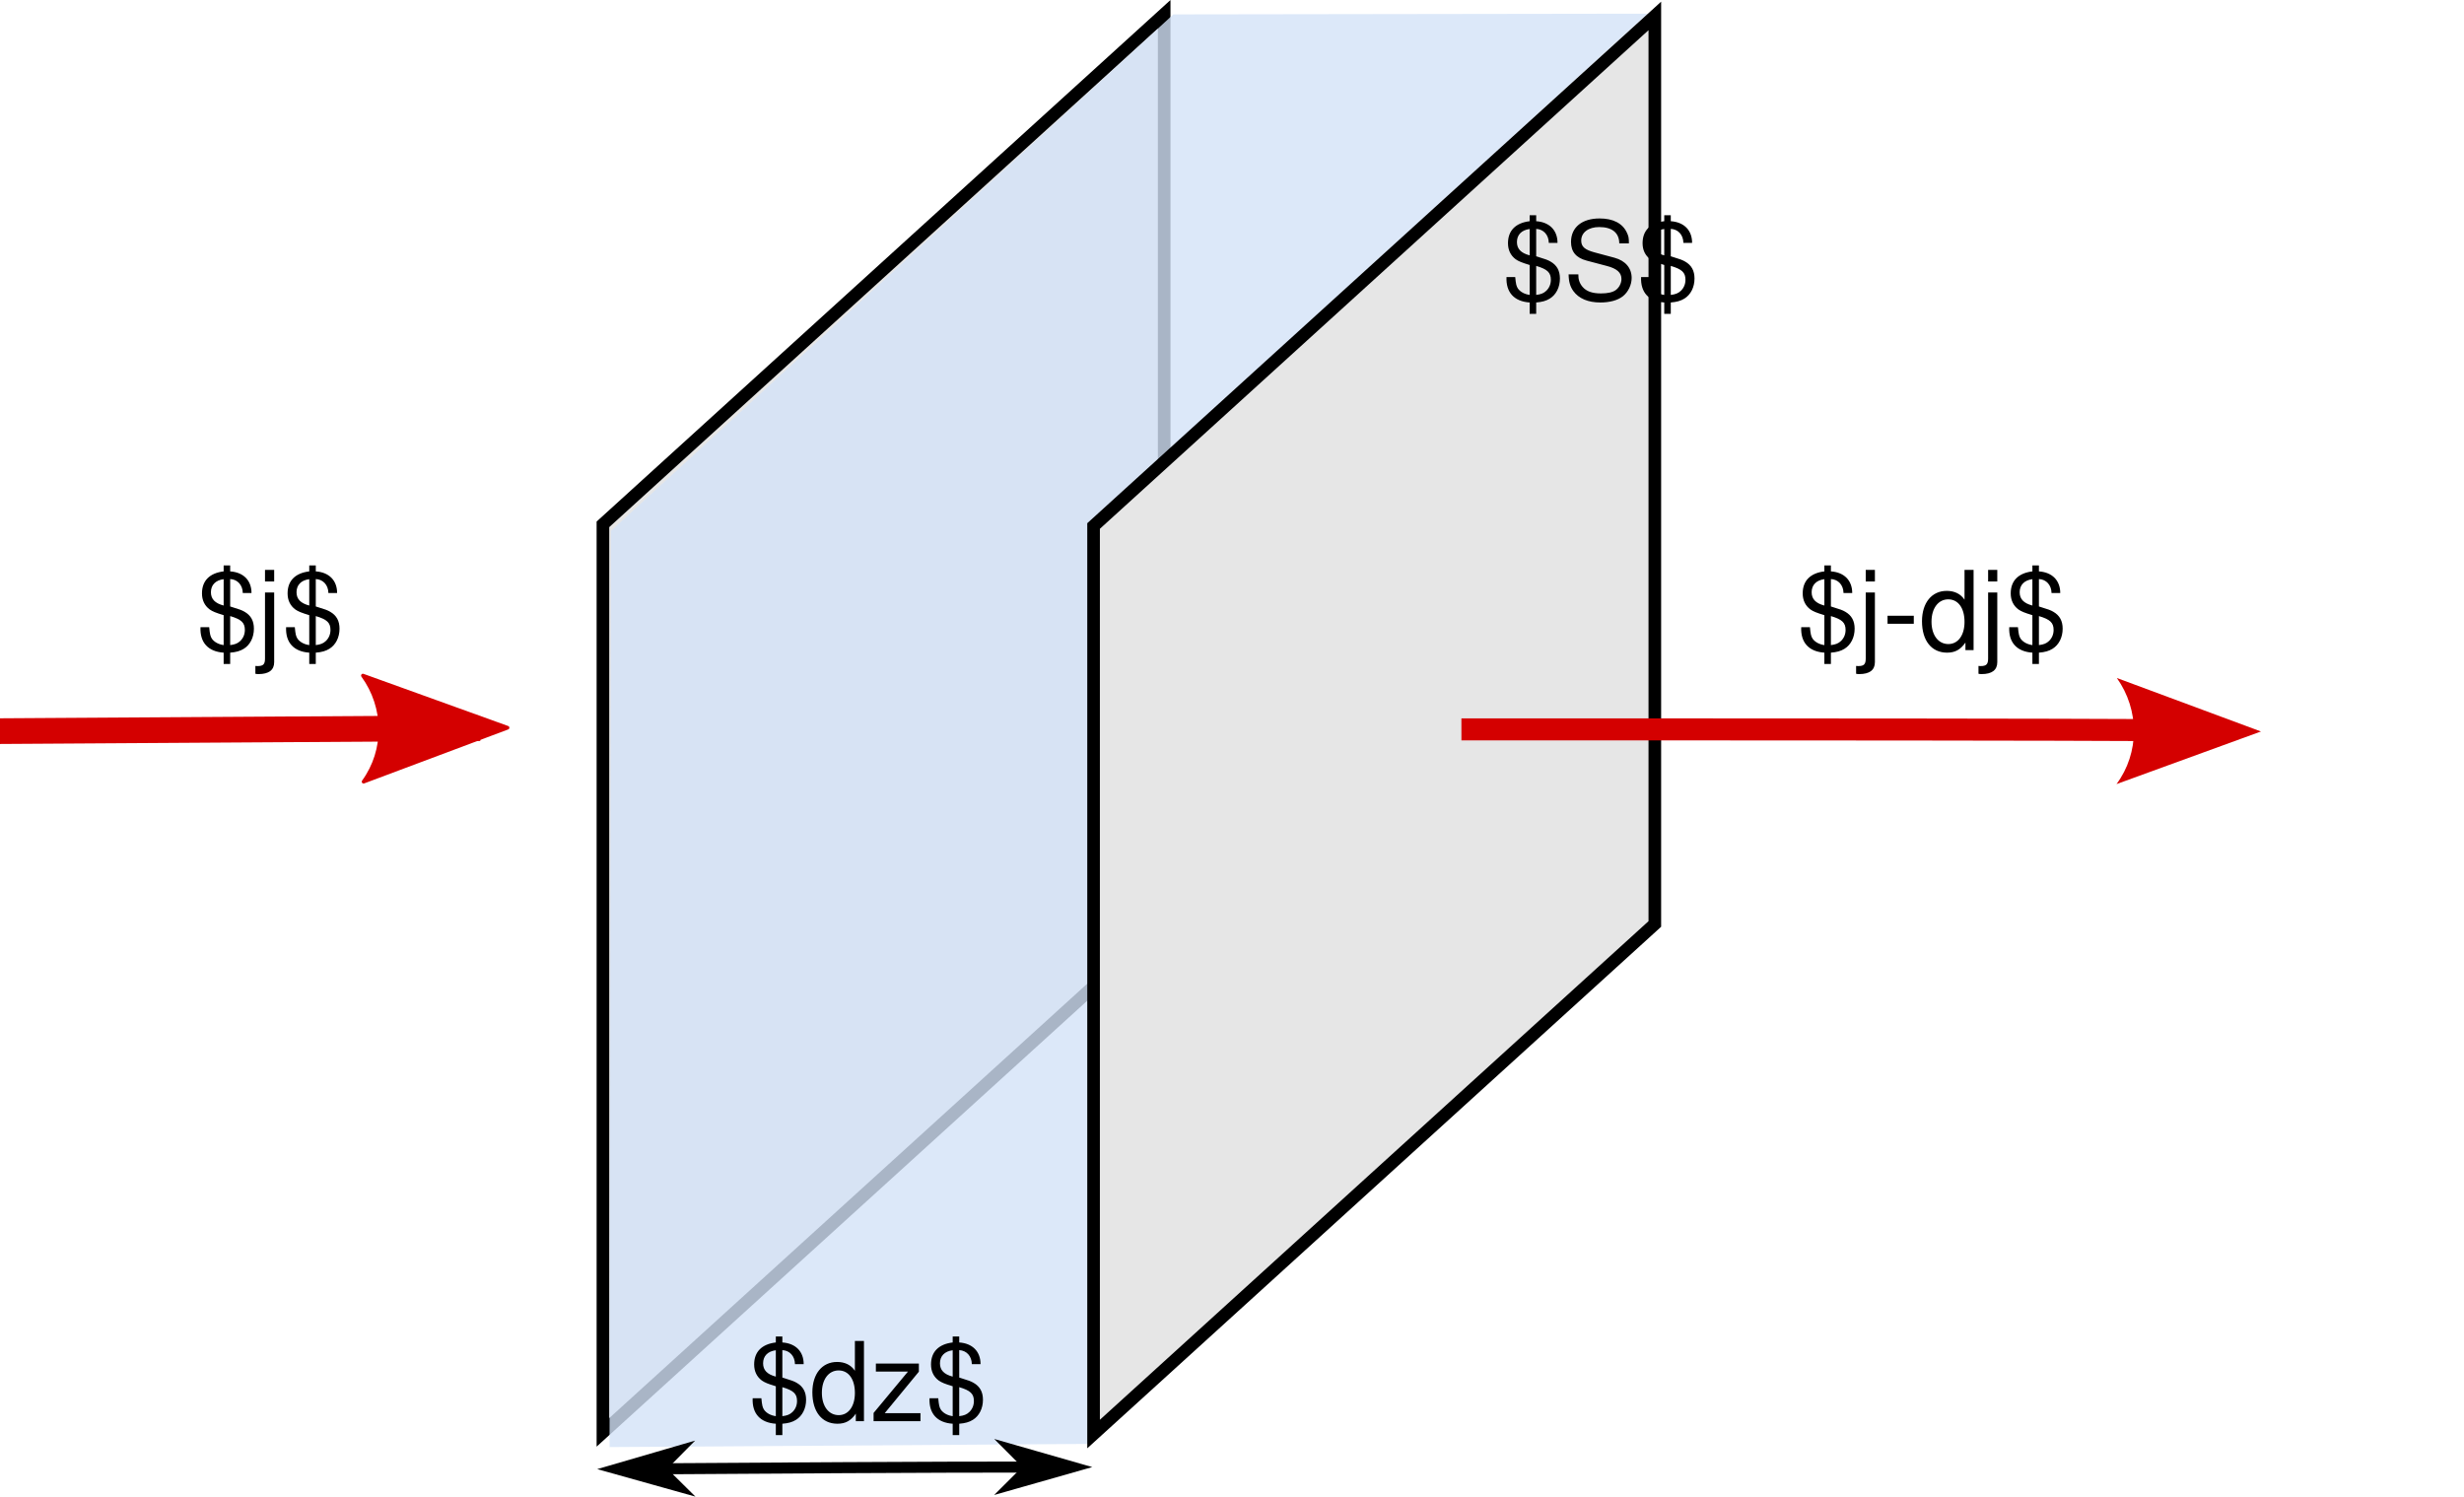
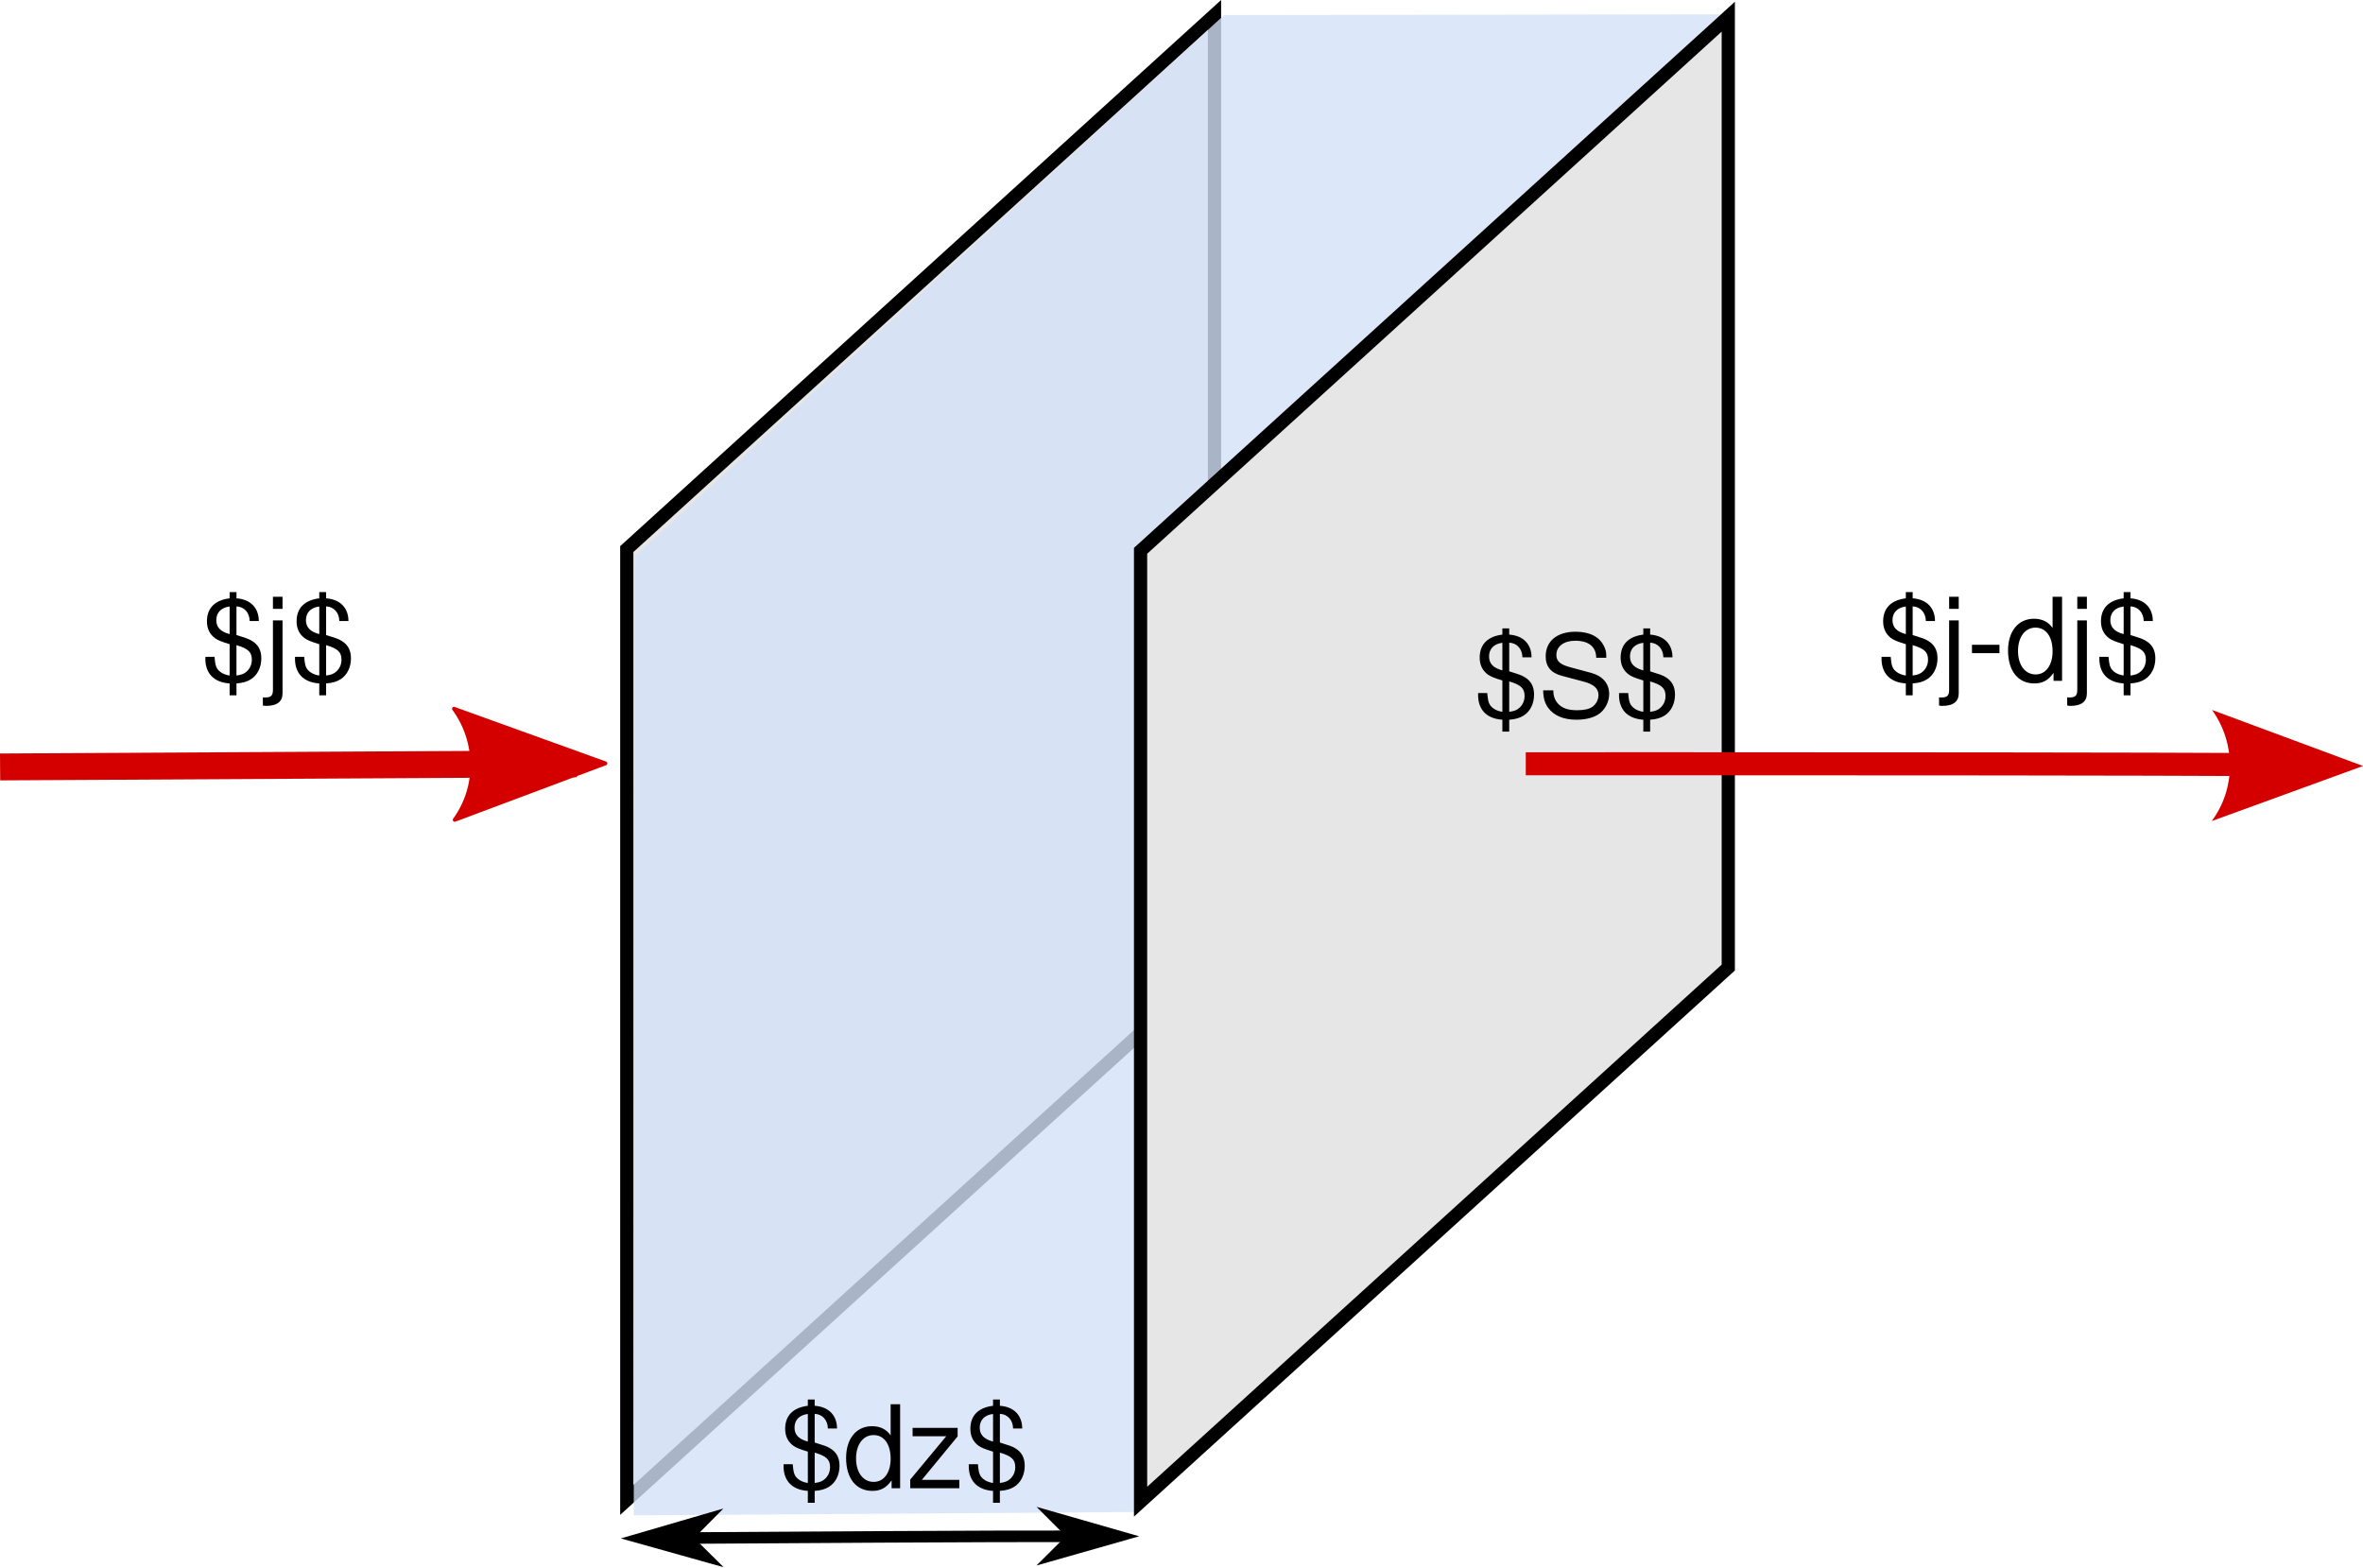
- <svg xmlns="http://www.w3.org/2000/svg" width="94.777mm" height="57.558mm" viewBox="0 0 335.826 203.945" id="svg3453" version="1.1">
+ <svg xmlns="http://www.w3.org/2000/svg" width="86.8mm" height="57.572mm" viewBox="0 0 307.559 203.996" id="svg3453" version="1.1">
  <defs id="defs3455">
    <marker orient="auto" refY="0" refX="0" id="Arrow1Mstart-17" style="overflow:visible">
-       <path id="path4575-70" d="M 0,0 5,-5 -12.5,0 5,5 0,0 Z" style="fill-rule:evenodd;stroke:#000000;stroke-width:1pt" transform="matrix(0.4,0,0,0.4,4,0)" />
+       <path id="path4575-70" d="M 0,0 5,-5 -12.5,0 5,5 Z" style="fill-rule:evenodd;stroke:#000000;stroke-width:1pt" transform="matrix(0.4,0,0,0.4,4,0)" />
    </marker>
    <marker orient="auto" refY="0" refX="0" id="Arrow1Mend-76" style="overflow:visible">
-       <path id="path4578-4" d="M 0,0 5,-5 -12.5,0 5,5 0,0 Z" style="fill-rule:evenodd;stroke:#000000;stroke-width:1pt" transform="matrix(-0.4,0,0,-0.4,-4,0)" />
+       <path id="path4578-4" d="M 0,0 5,-5 -12.5,0 5,5 Z" style="fill-rule:evenodd;stroke:#000000;stroke-width:1pt" transform="matrix(-0.4,0,0,-0.4,-4,0)" />
    </marker>
    <marker orient="auto" refY="0" refX="0" id="Arrow2Mend" style="overflow:visible">
-       <path id="path4037" style="fill-rule:evenodd;stroke-width:0.625;stroke-linejoin:round" d="M 8.719,4.034 -2.207,0.016 8.719,-4.002 c -1.745,2.372 -1.735,5.617 -6e-7,8.035 z" transform="scale(-0.6,-0.6)" />
+       <path id="path4037" style="fill-rule:evenodd;stroke-width:0.625;stroke-linejoin:round" d="M 8.719,4.034 -2.207,0.016 8.719,-4.002 c -1.745,2.372 -1.735,5.617 -6e-7,8.035 z" transform="scale(-0.6)" />
    </marker>
    <marker orient="auto" refY="0" refX="0" id="marker3432" style="overflow:visible">
-       <path id="path3434" style="fill-rule:evenodd;stroke-width:0.625;stroke-linejoin:round" d="M 8.719,4.034 -2.207,0.016 8.719,-4.002 c -1.745,2.372 -1.735,5.617 -6e-7,8.035 z" transform="scale(-0.6,-0.6)" />
+       <path id="path3434" style="fill-rule:evenodd;stroke-width:0.625;stroke-linejoin:round" d="M 8.719,4.034 -2.207,0.016 8.719,-4.002 c -1.745,2.372 -1.735,5.617 -6e-7,8.035 z" transform="scale(-0.6)" />
    </marker>
    <marker orient="auto" refY="0" refX="0" id="Arrow2Mend-3" style="overflow:visible">
-       <path id="path4037-6" style="fill-rule:evenodd;stroke-width:0.625;stroke-linejoin:round" d="M 8.719,4.034 -2.207,0.016 8.719,-4.002 c -1.745,2.372 -1.735,5.617 -6e-7,8.035 z" transform="scale(-0.6,-0.6)" />
+       <path id="path4037-6" style="fill-rule:evenodd;stroke-width:0.625;stroke-linejoin:round" d="M 8.719,4.034 -2.207,0.016 8.719,-4.002 c -1.745,2.372 -1.735,5.617 -6e-7,8.035 z" transform="scale(-0.6)" />
    </marker>
  </defs>
-   <g id="layer1" transform="translate(-140.4131,-56.47482)">
+   <g id="layer1" transform="translate(-141.0073,-56.47482)">
    <rect style="fill:#e6e6e6;fill-opacity:1;stroke:#000000;stroke-width:2.325;stroke-linecap:butt;stroke-linejoin:miter;stroke-miterlimit:4;stroke-dasharray:none;stroke-dashoffset:0;stroke-opacity:1" id="rect3070" width="103.368" height="123.77" x="300.786" y="330.248" transform="matrix(0.7400182,-0.6725869,0,1,0,0)" />
-     <path style="opacity:0.808;fill:#d3e2f8;fill-opacity:0.988;stroke:none" d="m 223.49,253.72 65.697,-0.435 0.389,-126.283 75.392,-68.662 -64.637,0.095 -76.643,70.402 -0.199,124.883 z" id="path4884" />
+     <path style="opacity:0.808;fill:#d3e2f8;fill-opacity:0.988;stroke:none" d="m 223.49,253.72 65.697,-0.435 0.389,-126.283 75.392,-68.662 -64.637,0.095 -76.643,70.402 z" id="path4884" />
    <path style="fill:none;stroke:#000000;stroke-width:1.504;stroke-linecap:butt;stroke-linejoin:miter;stroke-miterlimit:4;stroke-dasharray:none;stroke-opacity:1;marker-start:url(#Arrow1Mstart-17);marker-end:url(#Arrow1Mend-76)" d="m 286.316,256.44 c -21.851,-0.022 -39.69,0.151 -61.541,0.266" id="path6432-6-8-2" />
    <rect style="fill:#e6e6e6;fill-opacity:1;stroke:#000000;stroke-width:2.325;stroke-linecap:butt;stroke-linejoin:miter;stroke-miterlimit:4;stroke-dasharray:none;stroke-dashoffset:0;stroke-opacity:1" id="rect3070-2" width="103.368" height="123.77" x="391.152" y="391.254" transform="matrix(0.7400182,-0.6725869,0,1,0,0)" />
    <g id="g4192" style="fill:#d40000;fill-opacity:1;stroke:#d40000;stroke-width:0;stroke-miterlimit:4;stroke-dasharray:none;stroke-opacity:1" transform="translate(-33.55168,-1.17593)">
-       <path style="color:#000000;font-style:normal;font-variant:normal;font-weight:normal;font-stretch:normal;font-size:medium;line-height:normal;font-family:sans-serif;text-indent:0;text-align:start;text-decoration:none;text-decoration-line:none;text-decoration-style:solid;text-decoration-color:#000000;letter-spacing:normal;word-spacing:normal;text-transform:none;direction:ltr;block-progression:tb;writing-mode:lr-tb;baseline-shift:baseline;text-anchor:start;white-space:normal;clip-rule:nonzero;display:inline;overflow:visible;visibility:visible;opacity:1;isolation:auto;mix-blend-mode:normal;color-interpolation:sRGB;color-interpolation-filters:linearRGB;solid-color:#000000;solid-opacity:1;fill:#d40000;fill-opacity:1;fill-rule:nonzero;stroke:#d40000;stroke-width:0;stroke-linecap:butt;stroke-linejoin:miter;stroke-miterlimit:4;stroke-dasharray:none;stroke-dashoffset:0;stroke-opacity:1;color-rendering:auto;image-rendering:auto;shape-rendering:auto;text-rendering:auto;enable-background:accumulate" d="m 373.145,155.566 0.002,3 c 0,0 32.368,-0.012 60.941,0.019 14.286,0.016 27.625,0.043 35.488,0.088 1.505,0.009 1.623,0.021 2.705,0.031 l 0.002,0.166 c 1.9,-0.022 3.174,-0.043 3.912,-0.062 0.369,-0.01 0.554,-0.011 0.777,-0.033 0.056,-0.005 0.03,0.033 0.355,-0.07 0.162,-0.052 0.887,-2.11 0.887,-2.111 -5.4e-4,-0.001 -0.897,-0.761 -0.998,-0.785 -0.406,-0.097 -0.318,-0.046 -0.418,-0.051 -0.8,-0.041 -3.267,-0.061 -7.205,-0.084 -7.876,-0.045 -21.214,-0.072 -35.502,-0.088 -28.576,-0.031 -60.947,-0.019 -60.947,-0.019 z" id="path4002-3" />
+       <path style="color:#000000;font-style:normal;font-variant:normal;font-weight:normal;font-stretch:normal;font-size:medium;line-height:normal;font-family:sans-serif;text-indent:0;text-align:start;text-decoration:none;text-decoration-line:none;text-decoration-style:solid;text-decoration-color:#000000;letter-spacing:normal;word-spacing:normal;text-transform:none;writing-mode:lr-tb;direction:ltr;baseline-shift:baseline;text-anchor:start;white-space:normal;clip-rule:nonzero;display:inline;overflow:visible;visibility:visible;opacity:1;isolation:auto;mix-blend-mode:normal;color-interpolation:sRGB;color-interpolation-filters:linearRGB;solid-color:#000000;solid-opacity:1;fill:#d40000;fill-opacity:1;fill-rule:nonzero;stroke:#d40000;stroke-width:0;stroke-linecap:butt;stroke-linejoin:miter;stroke-miterlimit:4;stroke-dasharray:none;stroke-dashoffset:0;stroke-opacity:1;color-rendering:auto;image-rendering:auto;shape-rendering:auto;text-rendering:auto;enable-background:accumulate" d="m 373.145,155.566 0.002,3 c 0,0 32.368,-0.012 60.941,0.019 14.286,0.016 27.625,0.043 35.488,0.088 1.505,0.009 1.623,0.021 2.705,0.031 l 0.002,0.166 c 1.9,-0.022 3.174,-0.043 3.912,-0.062 0.369,-0.01 0.554,-0.011 0.777,-0.033 0.056,-0.005 0.03,0.033 0.355,-0.07 0.162,-0.052 0.887,-2.11 0.887,-2.111 -5.4e-4,-0.001 -0.897,-0.761 -0.998,-0.785 -0.406,-0.097 -0.318,-0.046 -0.418,-0.051 -0.8,-0.041 -3.267,-0.061 -7.205,-0.084 -7.876,-0.045 -21.214,-0.072 -35.502,-0.088 -28.576,-0.031 -60.947,-0.019 -60.947,-0.019 z" id="path4002-3" />
      <path d="m 462.474,150.063 19.644,7.292 -19.689,7.171 c 3.155,-4.26 3.155,-10.102 0.044,-14.464 z" style="fill:#d40000;fill-opacity:1;fill-rule:evenodd;stroke:#d40000;stroke-width:0;stroke-linejoin:round;stroke-miterlimit:4;stroke-dasharray:none;stroke-opacity:1" id="path4198" />
    </g>
-     <g id="g4200" style="stroke:#d40000;stroke-opacity:1;fill:#d40000;fill-opacity:1;stroke-width:0.5;stroke-miterlimit:4;stroke-dasharray:none">
-       <path style="color:#000000;font-style:normal;font-variant:normal;font-weight:normal;font-stretch:normal;font-size:medium;line-height:normal;font-family:sans-serif;text-indent:0;text-align:start;text-decoration:none;text-decoration-line:none;text-decoration-style:solid;text-decoration-color:#000000;letter-spacing:normal;word-spacing:normal;text-transform:none;direction:ltr;block-progression:tb;writing-mode:lr-tb;baseline-shift:baseline;text-anchor:start;white-space:normal;clip-rule:nonzero;display:inline;overflow:visible;visibility:visible;opacity:1;isolation:auto;mix-blend-mode:normal;color-interpolation:sRGB;color-interpolation-filters:linearRGB;solid-color:#000000;solid-opacity:1;fill:#d40000;fill-opacity:1;fill-rule:nonzero;stroke:#d40000;stroke-width:0.5;stroke-linecap:butt;stroke-linejoin:miter;stroke-miterlimit:4;stroke-dasharray:none;stroke-dashoffset:0;stroke-opacity:1;color-rendering:auto;image-rendering:auto;shape-rendering:auto;text-rendering:auto;enable-background:accumulate" d="m 205.605,154.221 -65.193,0.41 0.019,3 65.191,-0.41 -0.018,-3 z" id="path4002-3-5" />
-       <path d="m 189.875,148.559 19.712,7.108 -19.621,7.355 c 3.115,-4.289 3.06,-10.131 -0.091,-14.464 z" style="fill-rule:evenodd;stroke-width:0.5;stroke-linejoin:round;stroke:#d40000;stroke-opacity:1;fill:#d40000;fill-opacity:1;stroke-miterlimit:4;stroke-dasharray:none" id="path4206" />
+     <g id="g4200" style="fill:#d40000;fill-opacity:1;stroke:#d40000;stroke-width:0.5;stroke-miterlimit:4;stroke-dasharray:none;stroke-opacity:1" transform="translate(10.22183,0.1697798)">
+       <path style="color:#000000;font-style:normal;font-variant:normal;font-weight:normal;font-stretch:normal;font-size:medium;line-height:normal;font-family:sans-serif;text-indent:0;text-align:start;text-decoration:none;text-decoration-line:none;text-decoration-style:solid;text-decoration-color:#000000;letter-spacing:normal;word-spacing:normal;text-transform:none;writing-mode:lr-tb;direction:ltr;baseline-shift:baseline;text-anchor:start;white-space:normal;clip-rule:nonzero;display:inline;overflow:visible;visibility:visible;opacity:1;isolation:auto;mix-blend-mode:normal;color-interpolation:sRGB;color-interpolation-filters:linearRGB;solid-color:#000000;solid-opacity:1;fill:#d40000;fill-opacity:1;fill-rule:nonzero;stroke:#d40000;stroke-width:0.5;stroke-linecap:butt;stroke-linejoin:miter;stroke-miterlimit:4;stroke-dasharray:none;stroke-dashoffset:0;stroke-opacity:1;color-rendering:auto;image-rendering:auto;shape-rendering:auto;text-rendering:auto;enable-background:accumulate" d="m 205.605,154.221 -74.568,0.41 0.019,3 74.566,-0.41 -0.018,-3 z" id="path4002-3-5" />
+       <path d="m 189.875,148.559 19.712,7.108 -19.621,7.355 c 3.115,-4.289 3.06,-10.131 -0.091,-14.464 z" style="fill:#d40000;fill-opacity:1;fill-rule:evenodd;stroke:#d40000;stroke-width:0.5;stroke-linejoin:round;stroke-miterlimit:4;stroke-dasharray:none;stroke-opacity:1" id="path4206" />
    </g>
-     <text xml:space="preserve" style="font-style:normal;font-variant:normal;font-weight:normal;font-stretch:normal;font-size:56px;line-height:125%;font-family:'Nimbus Sans L';-inkscape-font-specification:Sans;letter-spacing:0px;word-spacing:0px;fill:#000000;fill-opacity:1;stroke:none;stroke-width:1px;stroke-linecap:butt;stroke-linejoin:miter;stroke-opacity:1" x="167.143" y="145.092" id="text4358">
-       <tspan id="tspan4360" x="167.143" y="145.092" style="font-size:15px">$j$</tspan>
+     <text xml:space="preserve" style="font-style:normal;font-variant:normal;font-weight:normal;font-stretch:normal;line-height:0%;font-family:'Nimbus Sans L';-inkscape-font-specification:Sans;letter-spacing:0px;word-spacing:0px;fill:#000000;fill-opacity:1;stroke:none;stroke-width:1px;stroke-linecap:butt;stroke-linejoin:miter;stroke-opacity:1" x="167.143" y="145.092" id="text4358">
+       <tspan id="tspan4360" x="167.143" y="145.092" style="font-size:15px;line-height:1.25">$j$</tspan>
    </text>
-     <text xml:space="preserve" style="font-style:normal;font-variant:normal;font-weight:normal;font-stretch:normal;font-size:56px;line-height:125%;font-family:'Nimbus Sans L';-inkscape-font-specification:Sans;letter-spacing:0px;word-spacing:0px;fill:#000000;fill-opacity:1;stroke:none;stroke-width:1px;stroke-linecap:butt;stroke-linejoin:miter;stroke-opacity:1" x="385.312" y="145.092" id="text4358-3">
-       <tspan id="tspan4360-5" x="385.312" y="145.092" style="font-size:15px">$j-dj$</tspan>
+     <text xml:space="preserve" style="font-style:normal;font-variant:normal;font-weight:normal;font-stretch:normal;line-height:0%;font-family:'Nimbus Sans L';-inkscape-font-specification:Sans;letter-spacing:0px;word-spacing:0px;fill:#000000;fill-opacity:1;stroke:none;stroke-width:1px;stroke-linecap:butt;stroke-linejoin:miter;stroke-opacity:1" x="385.312" y="145.092" id="text4358-3">
+       <tspan id="tspan4360-5" x="385.312" y="145.092" style="font-size:15px;line-height:1.25">$j-dj$</tspan>
    </text>
-     <text xml:space="preserve" style="font-style:normal;font-variant:normal;font-weight:normal;font-stretch:normal;font-size:56px;line-height:125%;font-family:'Nimbus Sans L';-inkscape-font-specification:Sans;letter-spacing:0px;word-spacing:0px;fill:#000000;fill-opacity:1;stroke:none;stroke-width:1px;stroke-linecap:butt;stroke-linejoin:miter;stroke-opacity:1" x="345.143" y="97.362" id="text4444">
-       <tspan id="tspan4446" x="345.143" y="97.362" style="font-size:15px">$S$</tspan>
+     <text xml:space="preserve" style="font-style:normal;font-variant:normal;font-weight:normal;font-stretch:normal;line-height:0%;font-family:'Nimbus Sans L';-inkscape-font-specification:Sans;letter-spacing:0px;word-spacing:0px;fill:#000000;fill-opacity:1;stroke:none;stroke-width:1px;stroke-linecap:butt;stroke-linejoin:miter;stroke-opacity:1" x="332.802" y="149.813" id="text4444">
+       <tspan id="tspan4446" x="332.802" y="149.813" style="font-size:15px;line-height:1.25">$S$</tspan>
    </text>
-     <text xml:space="preserve" style="font-style:normal;font-variant:normal;font-weight:normal;font-stretch:normal;font-size:56px;line-height:125%;font-family:'Nimbus Sans L';-inkscape-font-specification:Sans;letter-spacing:0px;word-spacing:0px;fill:#000000;fill-opacity:1;stroke:none;stroke-width:1px;stroke-linecap:butt;stroke-linejoin:miter;stroke-opacity:1" x="242.401" y="250.192" id="text4444-6">
-       <tspan id="tspan4446-2" x="242.401" y="250.192" style="font-size:15px">$dz$</tspan>
+     <text xml:space="preserve" style="font-style:normal;font-variant:normal;font-weight:normal;font-stretch:normal;line-height:0%;font-family:'Nimbus Sans L';-inkscape-font-specification:Sans;letter-spacing:0px;word-spacing:0px;fill:#000000;fill-opacity:1;stroke:none;stroke-width:1px;stroke-linecap:butt;stroke-linejoin:miter;stroke-opacity:1" x="242.401" y="250.192" id="text4444-6">
+       <tspan id="tspan4446-2" x="242.401" y="250.192" style="font-size:15px;line-height:1.25">$dz$</tspan>
    </text>
  </g>
</svg>
